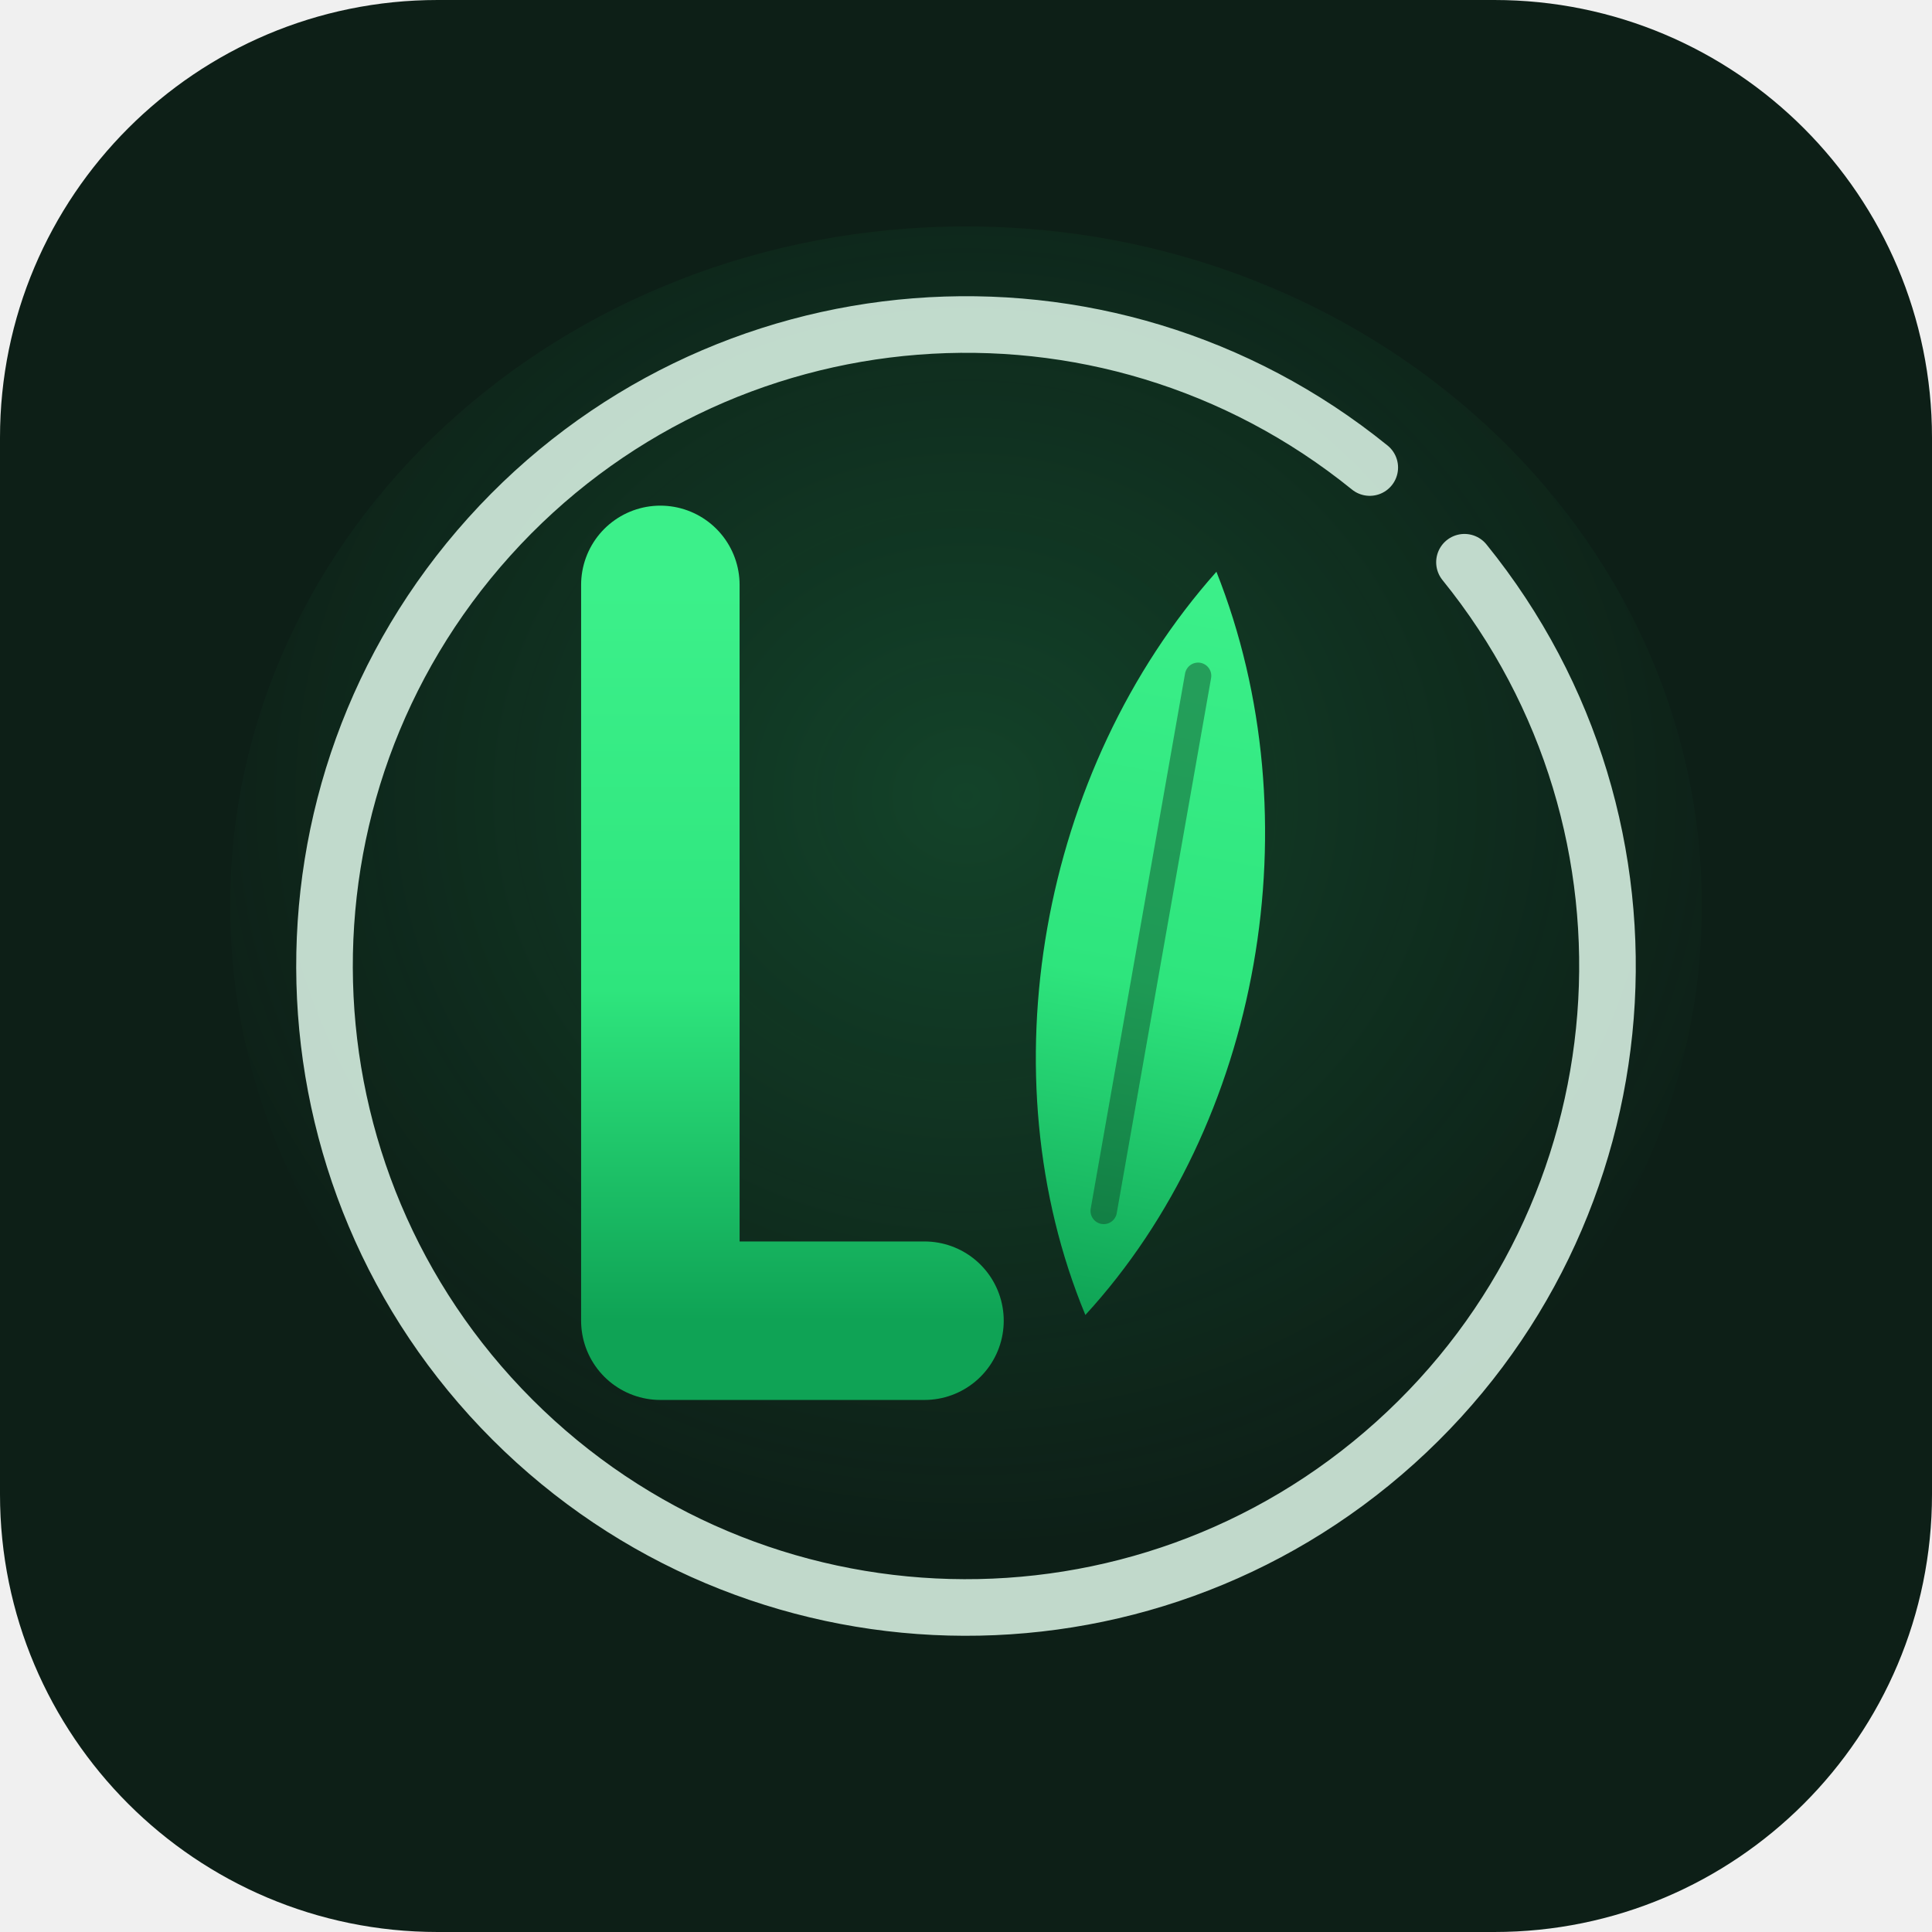
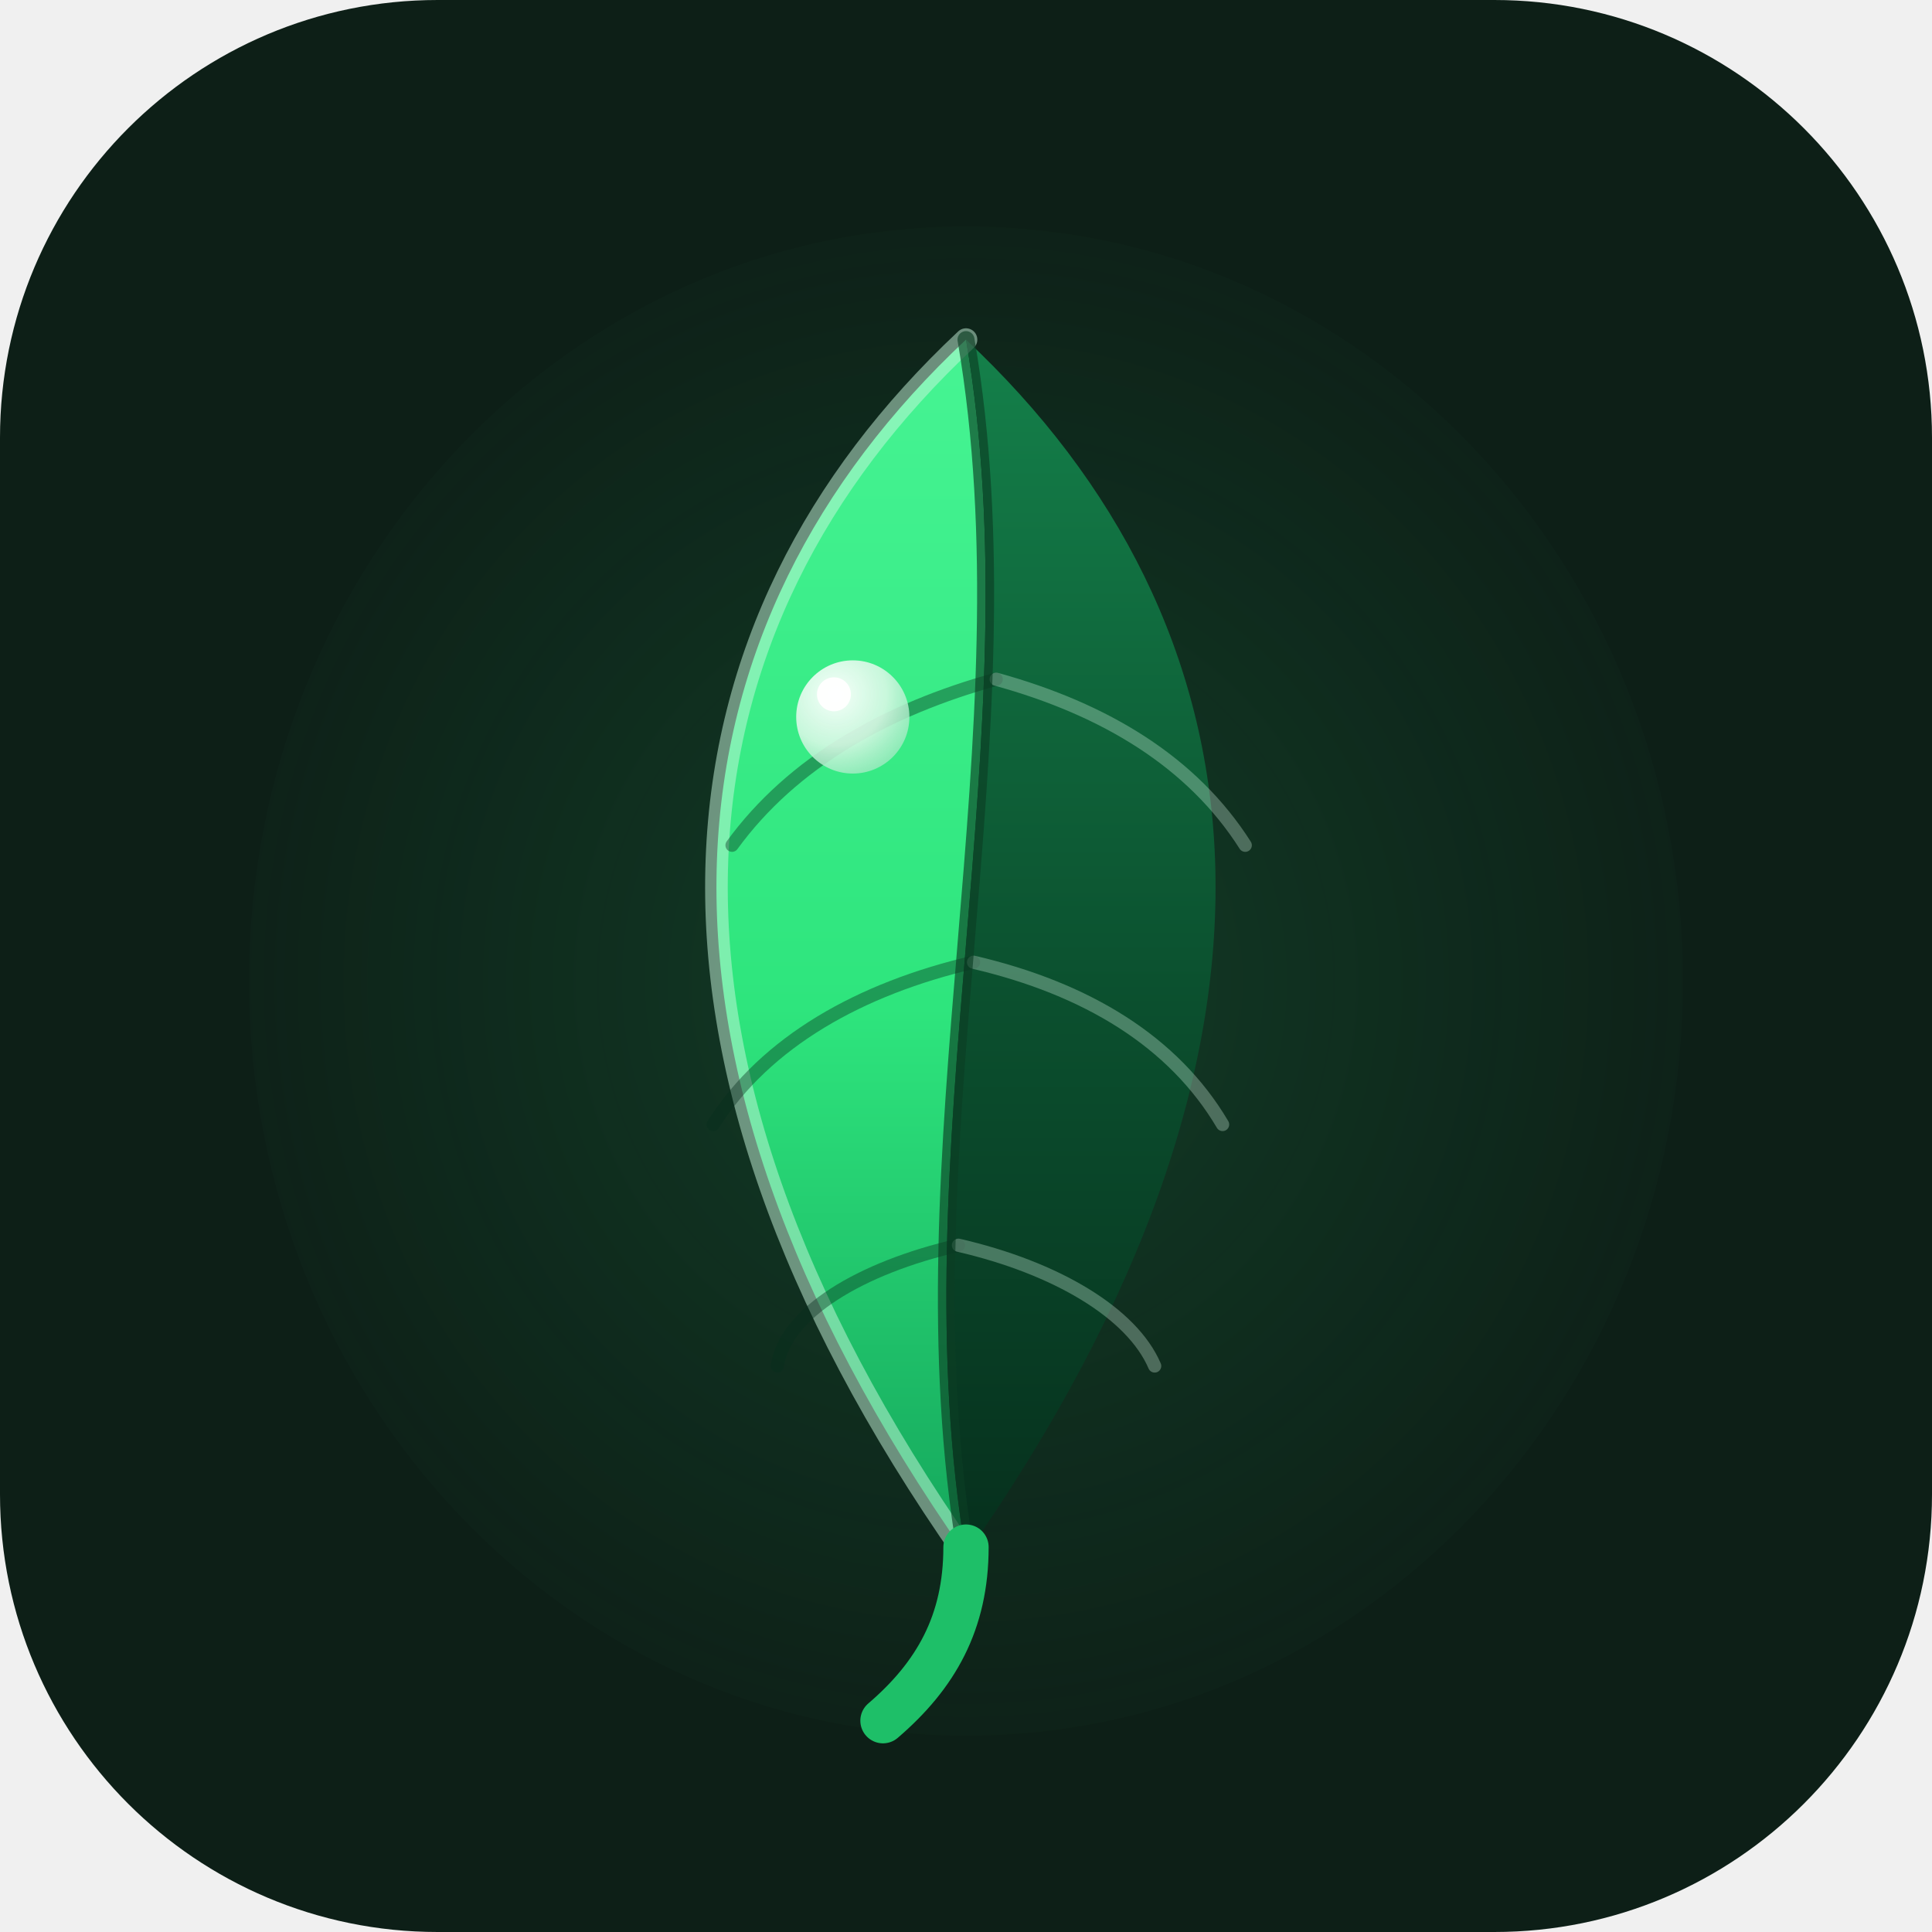
<svg xmlns="http://www.w3.org/2000/svg" viewBox="0 0 512 512">
  <defs>
-     <radialGradient id="glow" cx="50%" cy="42%" r="55%">
-       <stop offset="0" stop-color="#2EE57D" stop-opacity="0.18" />
+     <radialGradient id="glow" cx="50%" cy="50%" r="55%">
+       <stop offset="0" stop-color="#2EE57D" stop-opacity="0.15" />
      <stop offset="1" stop-color="#2EE57D" stop-opacity="0" />
    </radialGradient>
-     <linearGradient id="leafgrad" x1="0" y1="0" x2="0" y2="1">
-       <stop offset="0" stop-color="#3CF08A" />
+     <linearGradient id="sun" x1="0" y1="0" x2="0" y2="1">
+       <stop offset="0" stop-color="#46F493" />
      <stop offset="0.55" stop-color="#2EE57D" />
-       <stop offset="1" stop-color="#0FA355" />
+       <stop offset="1" stop-color="#15A75C" />
    </linearGradient>
+     <linearGradient id="shade" x1="0" y1="0" x2="0" y2="1">
+       <stop offset="0" stop-color="#14804A" />
+       <stop offset="0.55" stop-color="#0B4F2E" />
+       <stop offset="1" stop-color="#06301D" />
+     </linearGradient>
+     <radialGradient id="dew" cx="35%" cy="30%" r="75%">
+       <stop offset="0" stop-color="#FFFFFF" stop-opacity="0.95" />
+       <stop offset="0.6" stop-color="#D8F9E5" stop-opacity="0.9" />
+       <stop offset="1" stop-color="#A8EAC6" stop-opacity="0.75" />
+     </radialGradient>
  </defs>
  <rect x="0" y="0" width="512" height="512" rx="116" fill="#0D1F17" />
-   <ellipse cx="256" cy="240" rx="195" ry="180" fill="url(#glow)" />
-   <path d="M 388.1 149.0 A 170 170 0 1 1 363.0 123.9" fill="none" stroke="#E0F9EB" stroke-width="15" stroke-linecap="round" opacity="0.85" />
-   <path d="M 175 155 L 175 350 L 245 350" fill="none" stroke="url(#leafgrad)" stroke-width="42" stroke-linecap="round" stroke-linejoin="round" />
-   <g transform="rotate(10 305 250)">
-     <path d="M 305 150 C 342 210, 342 292, 305 350 C 268 292, 268 210, 305 150 Z" fill="url(#leafgrad)" />
-     <path d="M 305 178 L 305 322" fill="none" stroke="#0B3D24" stroke-width="7" stroke-linecap="round" opacity="0.45" />
+   <ellipse cx="256" cy="260" rx="190" ry="200" fill="url(#glow)" />
+   <path d="M 256 90 C 176 165, 160 275, 256 412 C 238 305, 274 195, 256 90 Z" fill="url(#sun)" />
+   <path d="M 256 90 C 336 165, 352 275, 256 412 C 238 305, 274 195, 256 90 Z" fill="url(#shade)" />
+   <path d="M 256 90 C 176 165, 160 275, 256 412" fill="none" stroke="#C9F7DE" stroke-width="6" stroke-linecap="round" opacity="0.5" />
+   <g fill="none" stroke-linecap="round" stroke-width="3.5">
+     <g stroke="#052E1C" opacity="0.4">
+       <path d="M 264 180 C 235 188, 210 202, 194 224" />
+       <path d="M 258 255 C 228 262, 203 276, 189 298" />
+       <path d="M 254 330 C 228 336, 208 348, 206 362" />
+     </g>
+     <g stroke="#DFFBEA" opacity="0.3">
+       <path d="M 264 180 C 293 188, 316 202, 330 224" />
+       <path d="M 258 255 C 288 262, 311 276, 324 298" />
+       <path d="M 254 330 C 280 336, 300 348, 306 362" />
+     </g>
  </g>
+   <path d="M 256 90 C 274 195, 238 305, 256 412" fill="none" stroke="#0A3D24" stroke-width="4.5" stroke-linecap="round" opacity="0.65" />
+   <circle cx="226" cy="190" r="15" fill="url(#dew)" />
+   <circle cx="221" cy="184" r="4.5" fill="#FFFFFF" opacity="0.95" />
+   <path d="M 256 410 C 256 430, 248 444, 234 456" fill="none" stroke="#1EBF68" stroke-width="12" stroke-linecap="round" />
</svg>
